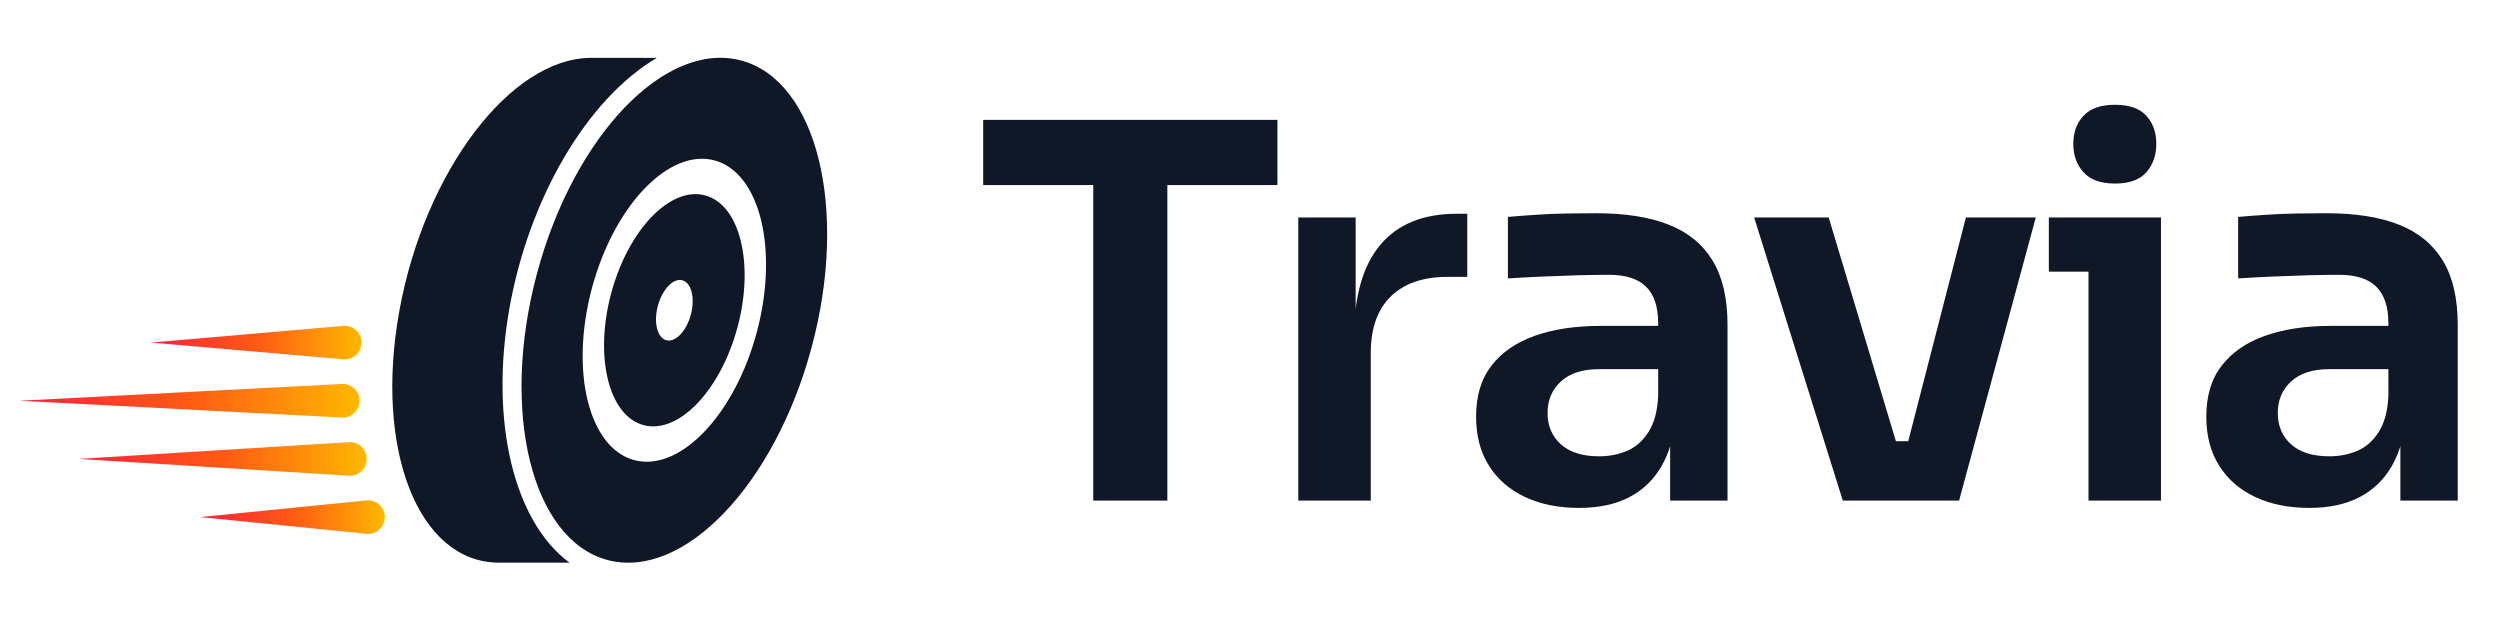
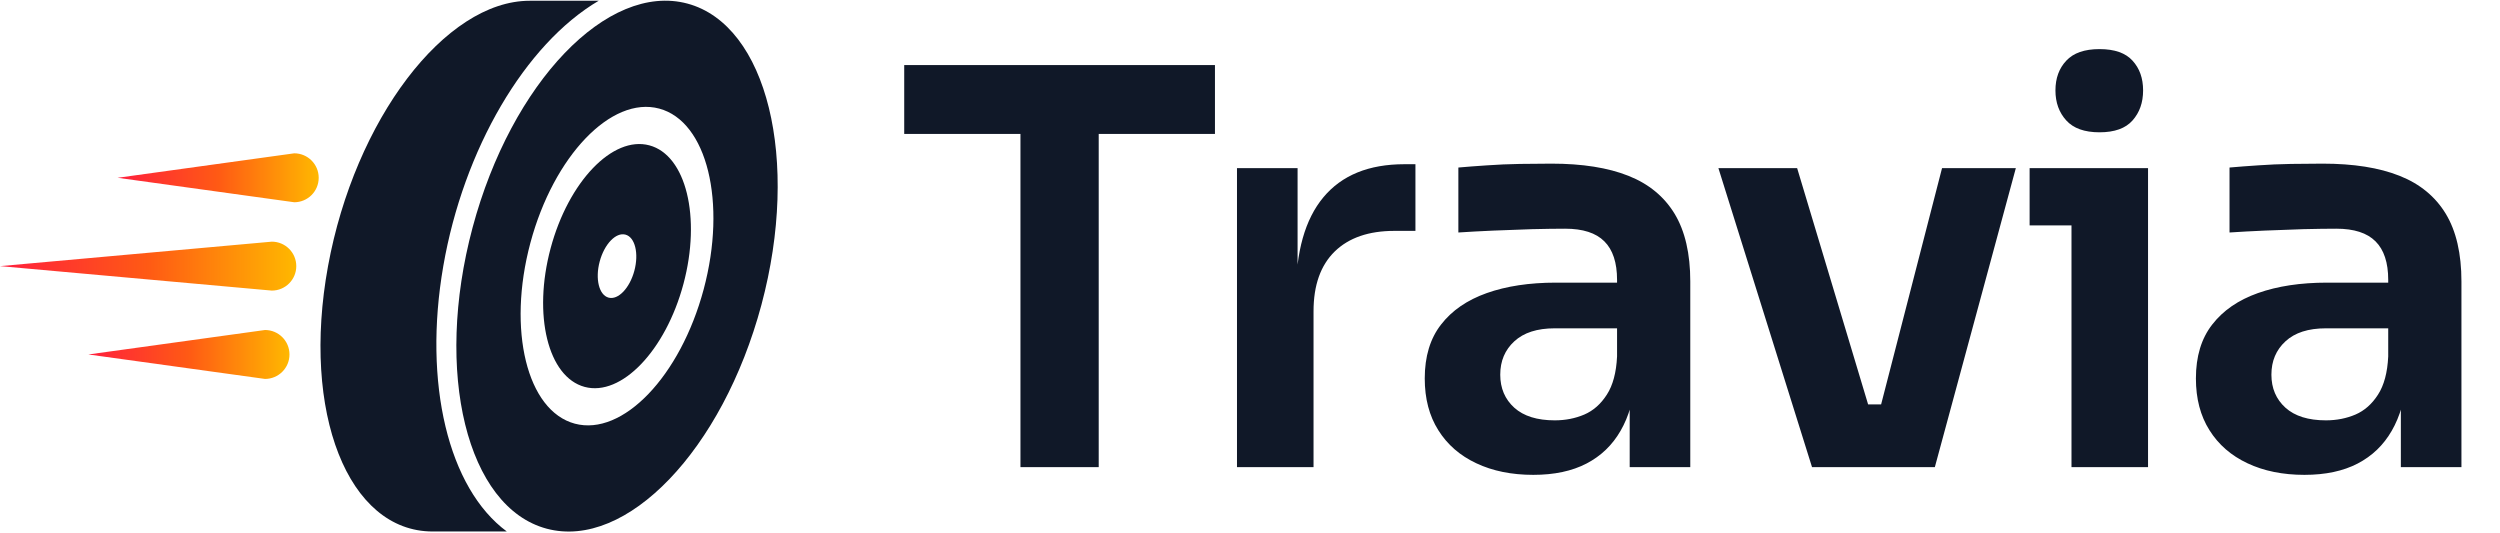
- <svg xmlns="http://www.w3.org/2000/svg" viewBox="0 0 278 69" width="556" height="138">
+ <svg xmlns="http://www.w3.org/2000/svg" viewBox="0 0 263.24 55.89" width="526" height="112">
  <defs>
    <linearGradient id="travia-trail" x1="0" y1="0" x2="1" y2="0">
      <stop offset="0" stop-color="#FF1F3D" />
      <stop offset="0.5" stop-color="#FF5A14" />
      <stop offset="1" stop-color="#FFB800" />
    </linearGradient>
  </defs>
-   <g transform="scale(0.71875) translate(-7.67 -2)">
+   <g transform="scale(0.71553) translate(-21.20 -10.95)">
    <g fill="url(#travia-trail)">
-       <path d="M31 55 L61 52.4 A2.6 2.6 0 0 1 61 57.6 Z" />
-       <path d="M10.7 64 L60.7 61.4 A2.6 2.6 0 0 1 60.7 66.6 Z" />
-       <path d="M19.8 73 L61.8 70.4 A2.6 2.6 0 0 1 61.8 75.6 Z" />
-       <path d="M38.6 82 L64.6 79.4 A2.6 2.6 0 0 1 64.6 84.6 Z" />
+       <path d="M38.5 37 L64.5 33.4 A3.6 3.6 0 0 1 64.5 40.6 Z" />
+       <path d="M21.2 50 L61.2 46.4 A3.6 3.6 0 0 1 61.2 53.6 Z" />
+       <path d="M34.2 63 L60.2 59.4 A3.6 3.6 0 0 1 60.2 66.6 Z" />
    </g>
    <path fill="#101828" d="M109.3 10.95 L99.14 10.95 A22 40 15 0 0 69.47 50.01 A22 40 15 0 0 84.86 89.05 L95.78 89.05 A25 43 15 0 1 109.3 10.95 Z" />
    <g fill="#101828" transform="translate(112 50) rotate(15)">
      <path fill-rule="evenodd" d="M22 0 A22 40 0 1 0 -22 0 A22 40 0 1 0 22 0 Z M13.2 0 A13.2 24 0 1 0 -13.2 0 A13.2 24 0 1 0 13.2 0 Z M10.12 0 A10.12 18.4 0 1 0 -10.12 0 A10.12 18.4 0 1 0 10.12 0 Z M2.64 0 A2.64 4.8 0 1 0 -2.64 0 A2.64 4.8 0 1 0 2.64 0 Z" />
    </g>
  </g>
-   <path fill="#101828" transform="translate(108 55.67)" d="M13.57 0V-36.25H21.81V0ZM1.33 -35.09V-42.34H34.05V-35.09Z M36.37 0V-31.49H42.75V-18.15H42.57Q42.57 -24.94 45.47 -28.42Q48.37 -31.9 54 -31.9H55.16V-24.88H52.95Q48.89 -24.88 46.66 -22.71Q44.43 -20.53 44.43 -16.41V0Z M77.72 0V-9.34H76.39V-19.72Q76.39 -22.45 75.05 -23.78Q73.72 -25.11 70.93 -25.11Q69.48 -25.11 67.45 -25.06Q65.42 -25 63.37 -24.91Q61.31 -24.82 59.68 -24.71V-31.55Q61.02 -31.67 62.7 -31.78Q64.38 -31.9 66.15 -31.93Q67.92 -31.96 69.48 -31.96Q74.36 -31.96 77.58 -30.68Q80.79 -29.41 82.45 -26.68Q84.1 -23.95 84.1 -19.55V0ZM67.57 0.81Q64.15 0.81 61.57 -0.41Q58.99 -1.62 57.57 -3.89Q56.14 -6.15 56.14 -9.34Q56.14 -12.82 57.86 -15.02Q59.57 -17.23 62.67 -18.33Q65.77 -19.43 69.95 -19.43H77.26V-14.62H69.83Q67.05 -14.62 65.57 -13.25Q64.09 -11.89 64.09 -9.74Q64.09 -7.6 65.57 -6.26Q67.05 -4.93 69.83 -4.93Q71.51 -4.93 72.94 -5.54Q74.36 -6.15 75.31 -7.63Q76.27 -9.11 76.39 -11.66L78.36 -9.4Q78.07 -6.09 76.76 -3.83Q75.46 -1.57 73.17 -0.38Q70.88 0.81 67.57 0.81Z M96.92 0 87.06 -31.49H95.35L104.81 0ZM99.3 0V-6.61H107.82V0ZM102.49 0 110.61 -31.49H118.38L109.85 0Z M124.24 0V-31.49H132.3V0ZM119.83 -25.46V-31.49H132.3V-25.46ZM127.19 -35.26Q124.82 -35.26 123.69 -36.51Q122.55 -37.76 122.55 -39.67Q122.55 -41.59 123.69 -42.8Q124.82 -44.02 127.19 -44.02Q129.57 -44.02 130.67 -42.8Q131.78 -41.59 131.78 -39.67Q131.78 -37.76 130.67 -36.51Q129.57 -35.26 127.19 -35.26Z M158.92 0V-9.34H157.59V-19.72Q157.59 -22.45 156.25 -23.78Q154.92 -25.11 152.13 -25.11Q150.68 -25.11 148.65 -25.06Q146.62 -25 144.57 -24.91Q142.51 -24.82 140.88 -24.71V-31.55Q142.22 -31.67 143.9 -31.78Q145.58 -31.9 147.35 -31.93Q149.12 -31.96 150.68 -31.96Q155.56 -31.96 158.78 -30.68Q161.99 -29.41 163.65 -26.68Q165.3 -23.95 165.3 -19.55V0ZM148.77 0.81Q145.35 0.81 142.77 -0.41Q140.19 -1.62 138.77 -3.89Q137.34 -6.15 137.34 -9.34Q137.34 -12.82 139.06 -15.02Q140.77 -17.23 143.87 -18.33Q146.97 -19.43 151.15 -19.43H158.46V-14.62H151.03Q148.25 -14.62 146.77 -13.25Q145.29 -11.89 145.29 -9.74Q145.29 -7.6 146.77 -6.26Q148.25 -4.93 151.03 -4.93Q152.71 -4.93 154.14 -5.54Q155.56 -6.15 156.51 -7.63Q157.47 -9.11 157.59 -11.66L159.56 -9.4Q159.27 -6.09 157.96 -3.83Q156.66 -1.57 154.37 -0.38Q152.08 0.81 148.77 0.81Z" />
+   <path fill="#101828" transform="translate(93.88 49.11)" d="M13.57 0V-36.25H21.81V0ZM1.33 -35.09V-42.34H34.05V-35.09Z M36.37 0V-31.49H42.75V-18.15H42.57Q42.57 -24.94 45.47 -28.42Q48.37 -31.9 54 -31.9H55.16V-24.88H52.95Q48.89 -24.88 46.66 -22.71Q44.43 -20.53 44.43 -16.41V0Z M77.72 0V-9.34H76.39V-19.72Q76.39 -22.45 75.05 -23.78Q73.72 -25.11 70.93 -25.11Q69.48 -25.11 67.45 -25.06Q65.42 -25 63.37 -24.91Q61.31 -24.82 59.68 -24.71V-31.55Q61.02 -31.67 62.7 -31.78Q64.38 -31.9 66.15 -31.93Q67.92 -31.96 69.48 -31.96Q74.36 -31.96 77.58 -30.68Q80.79 -29.41 82.45 -26.68Q84.1 -23.95 84.1 -19.55V0ZM67.57 0.81Q64.15 0.81 61.57 -0.41Q58.99 -1.62 57.57 -3.89Q56.14 -6.15 56.14 -9.34Q56.14 -12.82 57.86 -15.02Q59.57 -17.23 62.67 -18.33Q65.77 -19.43 69.95 -19.43H77.26V-14.62H69.83Q67.05 -14.62 65.57 -13.25Q64.09 -11.89 64.09 -9.74Q64.09 -7.6 65.57 -6.26Q67.05 -4.93 69.83 -4.93Q71.51 -4.93 72.94 -5.54Q74.36 -6.15 75.31 -7.63Q76.27 -9.11 76.39 -11.66L78.36 -9.4Q78.07 -6.09 76.76 -3.83Q75.46 -1.57 73.17 -0.38Q70.88 0.81 67.57 0.81Z M96.92 0 87.06 -31.49H95.35L104.81 0ZM99.3 0V-6.61H107.82V0ZM102.49 0 110.61 -31.49H118.38L109.85 0Z M124.24 0V-31.49H132.3V0ZM119.83 -25.46V-31.49H132.3V-25.46ZM127.19 -35.26Q124.82 -35.26 123.69 -36.51Q122.55 -37.76 122.55 -39.67Q122.55 -41.59 123.69 -42.8Q124.82 -44.02 127.19 -44.02Q129.57 -44.02 130.67 -42.8Q131.78 -41.59 131.78 -39.67Q131.78 -37.76 130.67 -36.51Q129.57 -35.26 127.19 -35.26Z M158.92 0V-9.34H157.59V-19.72Q157.59 -22.45 156.25 -23.78Q154.92 -25.11 152.13 -25.11Q150.68 -25.11 148.65 -25.06Q146.62 -25 144.57 -24.91Q142.51 -24.82 140.88 -24.71V-31.55Q142.22 -31.67 143.9 -31.78Q145.58 -31.9 147.35 -31.93Q149.12 -31.96 150.68 -31.96Q155.56 -31.96 158.78 -30.68Q161.99 -29.41 163.65 -26.68Q165.3 -23.95 165.3 -19.55V0ZM148.77 0.81Q145.35 0.81 142.77 -0.41Q140.19 -1.62 138.77 -3.89Q137.34 -6.15 137.34 -9.34Q137.34 -12.82 139.06 -15.02Q140.77 -17.23 143.87 -18.33Q146.97 -19.43 151.15 -19.43H158.46V-14.62H151.03Q148.25 -14.62 146.77 -13.25Q145.29 -11.89 145.29 -9.74Q145.29 -7.6 146.77 -6.26Q148.25 -4.93 151.03 -4.93Q152.71 -4.93 154.14 -5.54Q155.56 -6.15 156.51 -7.63Q157.47 -9.11 157.59 -11.66L159.56 -9.4Q159.27 -6.09 157.96 -3.83Q156.66 -1.57 154.37 -0.38Q152.08 0.81 148.77 0.81Z" />
</svg>
